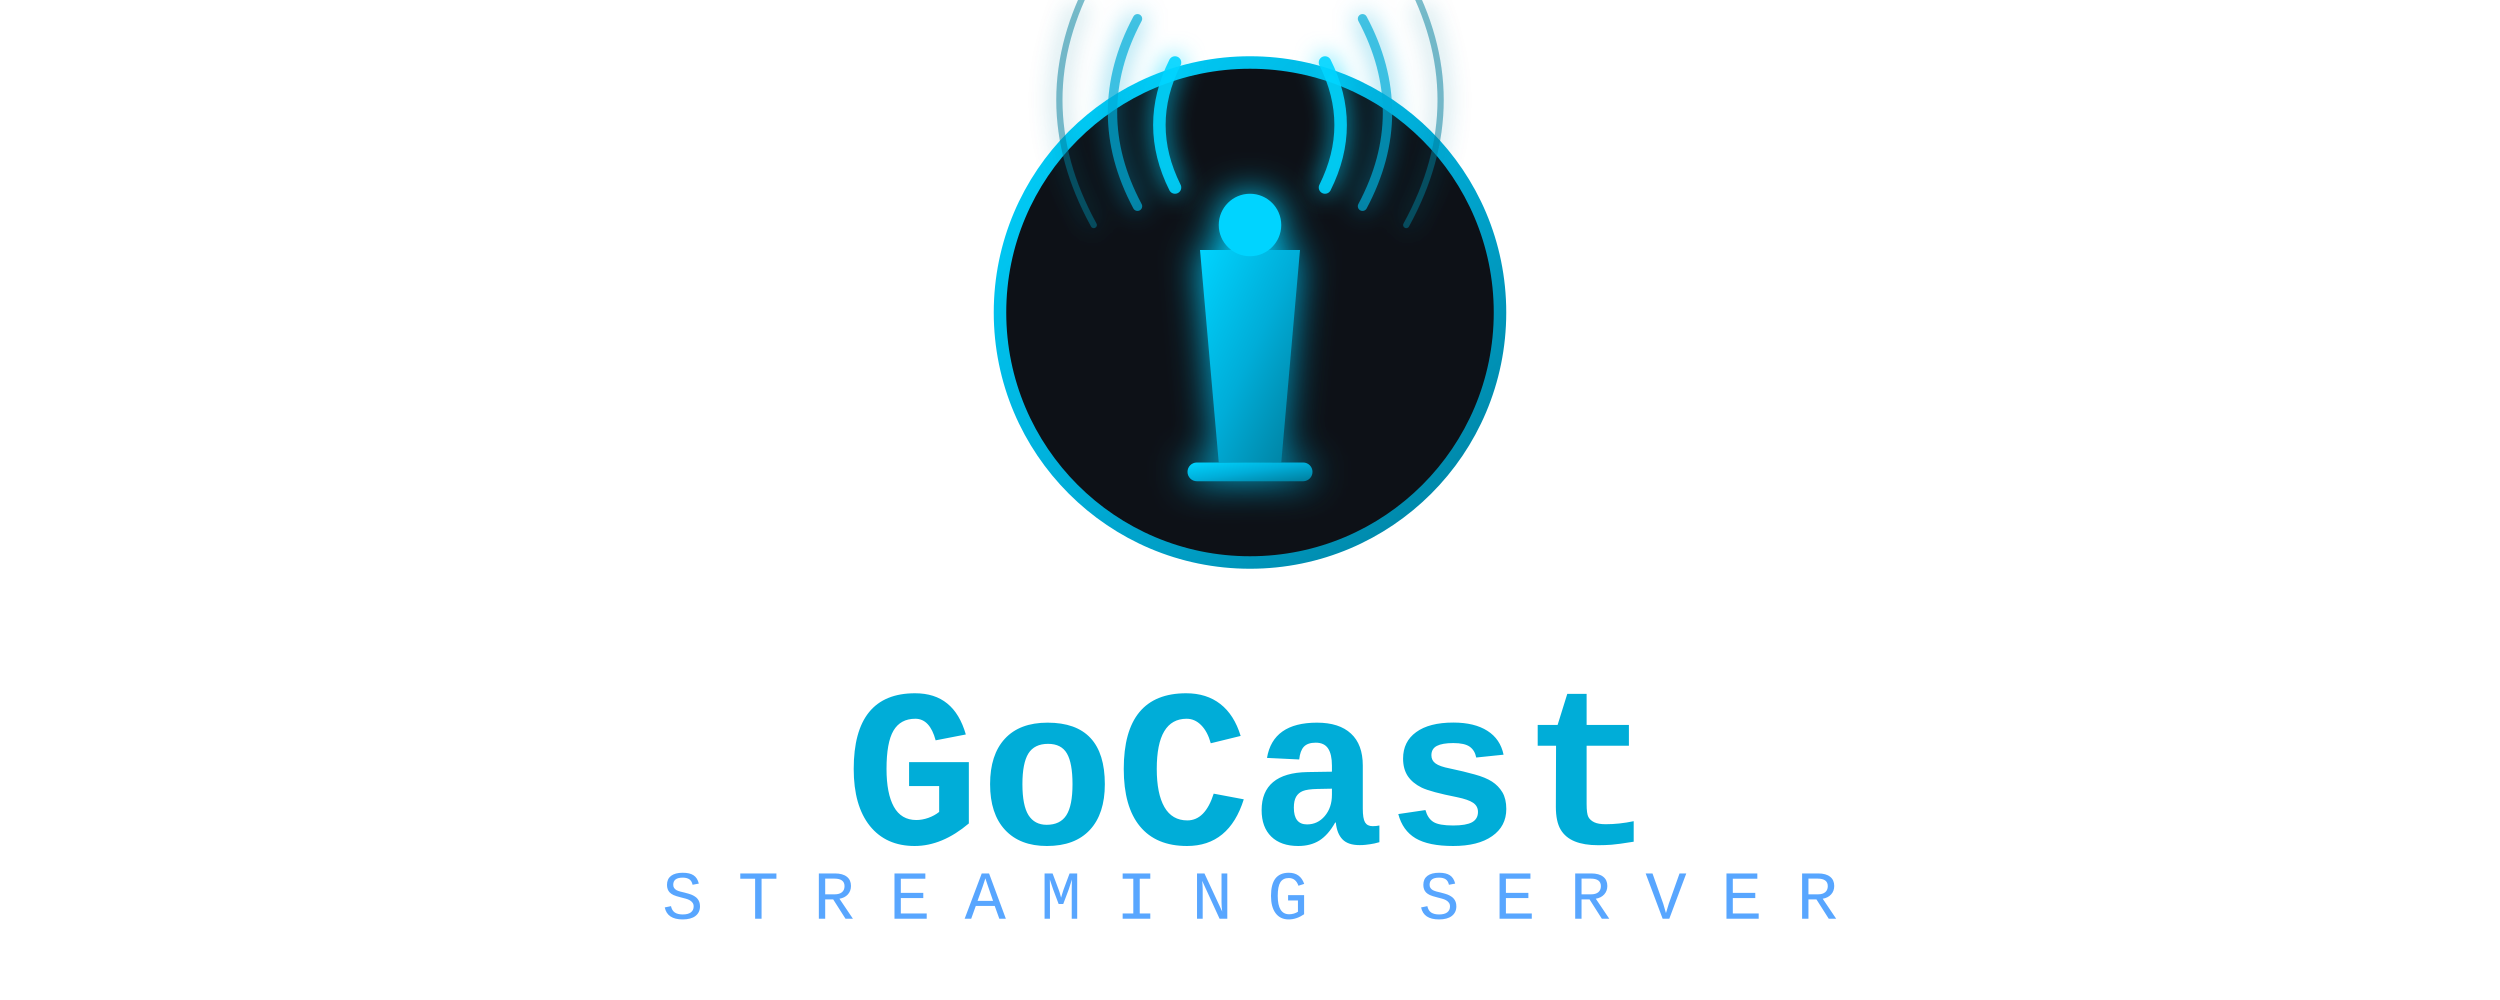
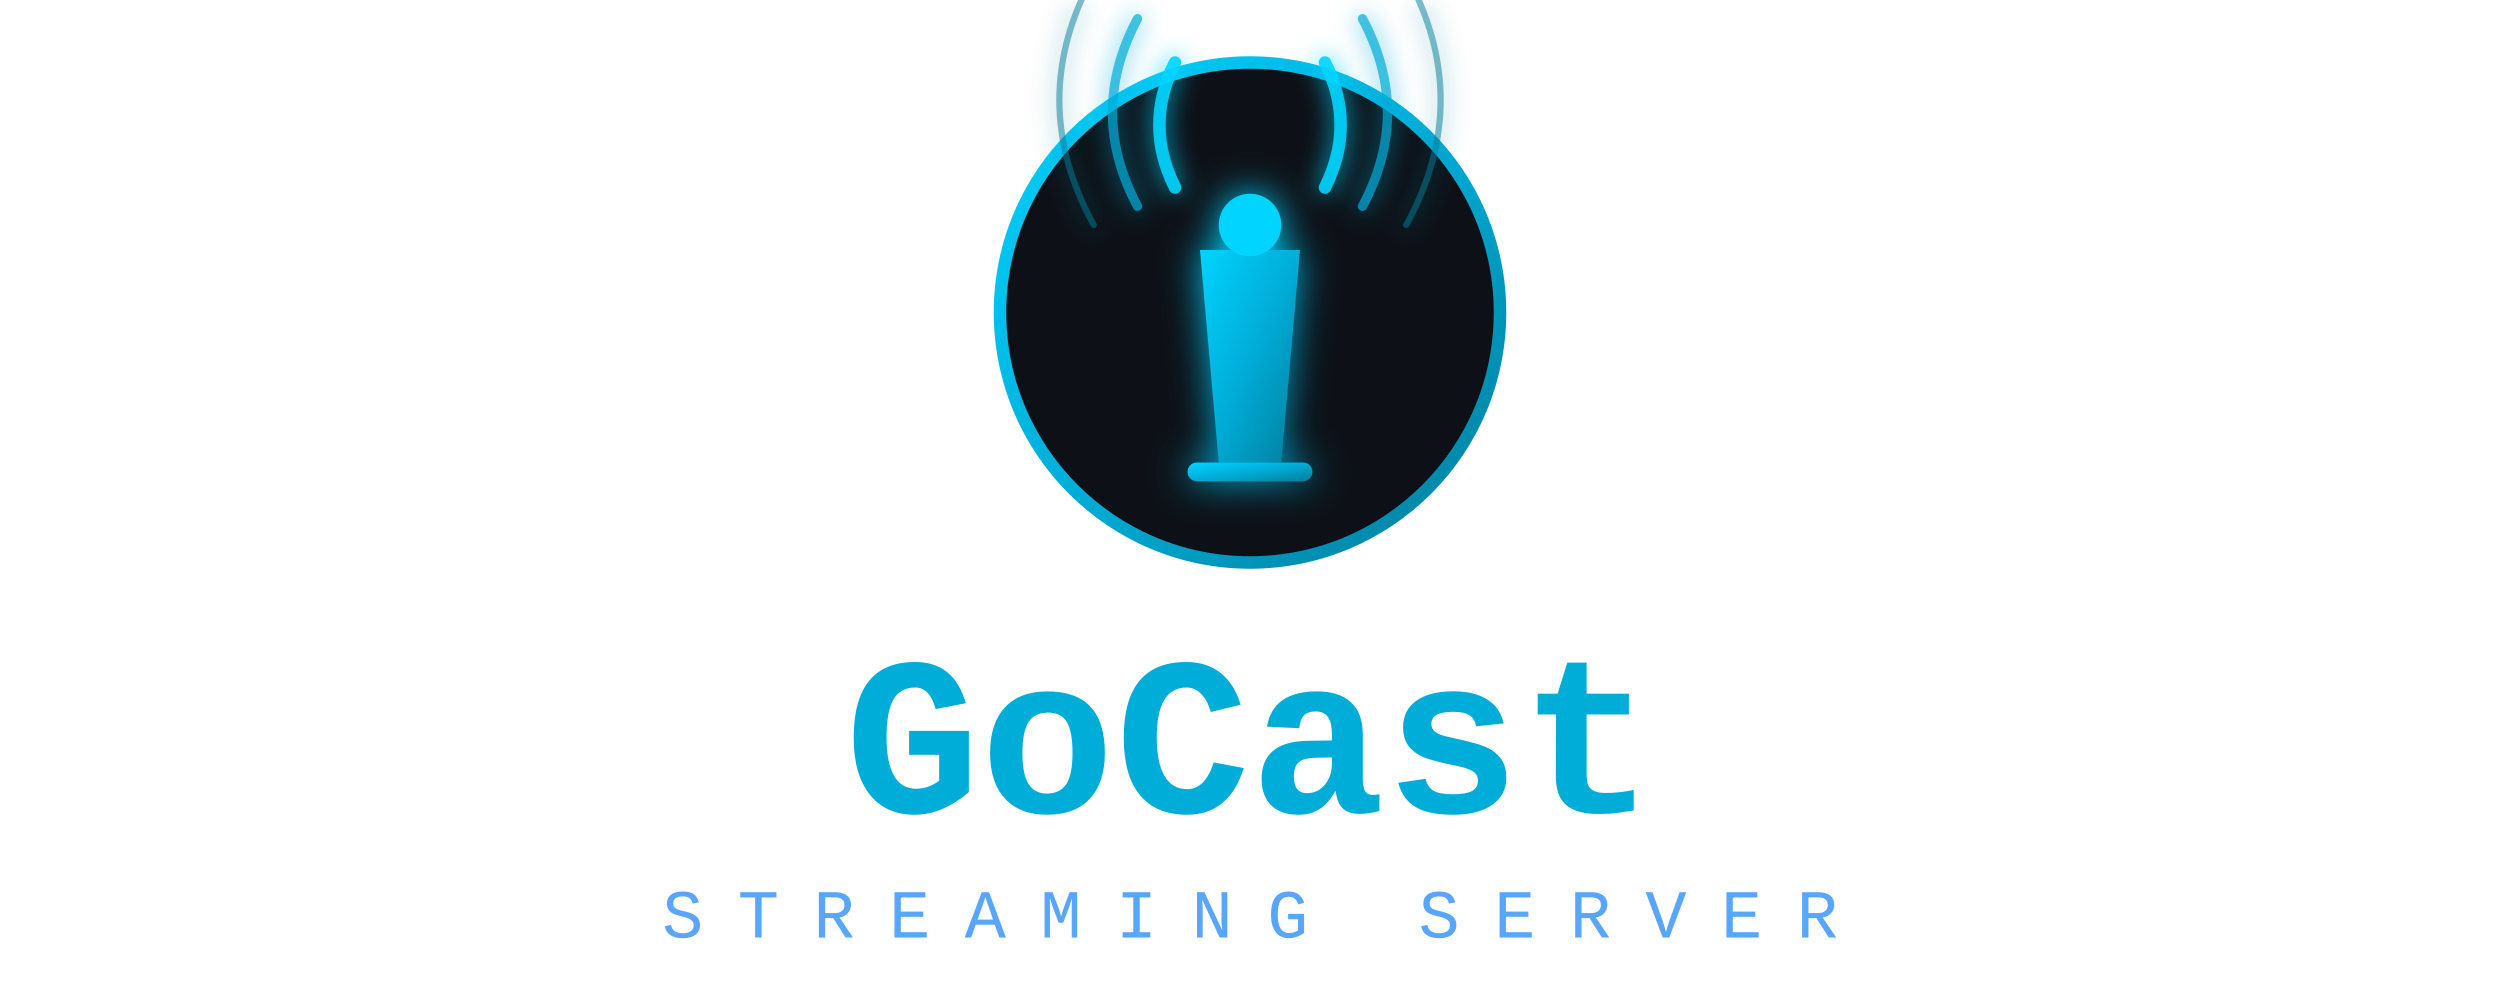
<svg xmlns="http://www.w3.org/2000/svg" viewBox="0 0 400 160">
  <defs>
    <linearGradient id="primaryGradient" x1="0%" y1="0%" x2="100%" y2="100%">
      <stop offset="0%" stop-color="#00D4FF" />
      <stop offset="50%" stop-color="#00ADD8" />
      <stop offset="100%" stop-color="#007d9c" />
    </linearGradient>
    <filter id="glow" x="-50%" y="-50%" width="200%" height="200%">
      <feGaussianBlur stdDeviation="3" result="coloredBlur" />
      <feMerge>
        <feMergeNode in="coloredBlur" />
        <feMergeNode in="SourceGraphic" />
      </feMerge>
    </filter>
    <filter id="waveGlow" x="-100%" y="-100%" width="300%" height="300%">
      <feGaussianBlur stdDeviation="2" result="blur" />
      <feMerge>
        <feMergeNode in="blur" />
        <feMergeNode in="SourceGraphic" />
      </feMerge>
    </filter>
  </defs>
  <circle cx="200" cy="50" r="40" fill="#0d1117" stroke="url(#primaryGradient)" stroke-width="2" />
  <g transform="translate(200, 50)" filter="url(#glow)">
    <polygon points="-5,24 5,24 8,-10 -8,-10" fill="url(#primaryGradient)" />
    <circle cx="0" cy="-14" r="5" fill="#00D4FF" />
    <rect x="-10" y="24" width="20" height="3" rx="1.5" fill="url(#primaryGradient)" />
  </g>
  <g transform="translate(200, 36)" filter="url(#waveGlow)">
    <path d="M-12,-6 Q-17,-16 -12,-26" fill="none" stroke="#00D4FF" stroke-width="2" stroke-linecap="round" opacity="0.9">
      <animate attributeName="opacity" values="0.9;0.4;0.9" dur="1.5s" repeatCount="indefinite" />
    </path>
    <path d="M12,-6 Q17,-16 12,-26" fill="none" stroke="#00D4FF" stroke-width="2" stroke-linecap="round" opacity="0.9">
      <animate attributeName="opacity" values="0.9;0.4;0.9" dur="1.5s" repeatCount="indefinite" />
    </path>
    <path d="M-18,-3 Q-26,-18 -18,-33" fill="none" stroke="#00ADD8" stroke-width="1.5" stroke-linecap="round" opacity="0.7">
      <animate attributeName="opacity" values="0.7;0.3;0.7" dur="1.5s" repeatCount="indefinite" begin="0.2s" />
    </path>
    <path d="M18,-3 Q26,-18 18,-33" fill="none" stroke="#00ADD8" stroke-width="1.5" stroke-linecap="round" opacity="0.7">
      <animate attributeName="opacity" values="0.7;0.3;0.7" dur="1.5s" repeatCount="indefinite" begin="0.2s" />
    </path>
    <path d="M-25,0 Q-36,-20 -25,-40" fill="none" stroke="#007d9c" stroke-width="1" stroke-linecap="round" opacity="0.5">
      <animate attributeName="opacity" values="0.5;0.2;0.5" dur="1.5s" repeatCount="indefinite" begin="0.4s" />
    </path>
    <path d="M25,0 Q36,-20 25,-40" fill="none" stroke="#007d9c" stroke-width="1" stroke-linecap="round" opacity="0.5">
      <animate attributeName="opacity" values="0.5;0.2;0.5" dur="1.5s" repeatCount="indefinite" begin="0.4s" />
    </path>
  </g>
-   <text x="200" y="135" font-family="'JetBrains Mono', 'SF Mono', SFMono-Regular, Consolas, 'Liberation Mono', Menlo, monospace" font-size="36" font-weight="700" fill="#00ADD8" text-anchor="middle">
+   <text x="200" y="130" font-family="'JetBrains Mono', 'SF Mono', SFMono-Regular, Consolas, 'Liberation Mono', Menlo, monospace" font-size="36" font-weight="700" fill="#00ADD8" text-anchor="middle">
    GoCast
  </text>
-   <text x="200" y="147" font-family="'JetBrains Mono', 'SF Mono', SFMono-Regular, Consolas, 'Liberation Mono', Menlo, monospace" font-size="11" font-weight="400" letter-spacing="5.5" fill="#58a6ff" text-anchor="middle">
+   <text x="200" y="150" font-family="'JetBrains Mono', 'SF Mono', SFMono-Regular, Consolas, 'Liberation Mono', Menlo, monospace" font-size="11" font-weight="400" letter-spacing="5.5" fill="#58a6ff" text-anchor="middle">
    STREAMING SERVER
  </text>
</svg>
